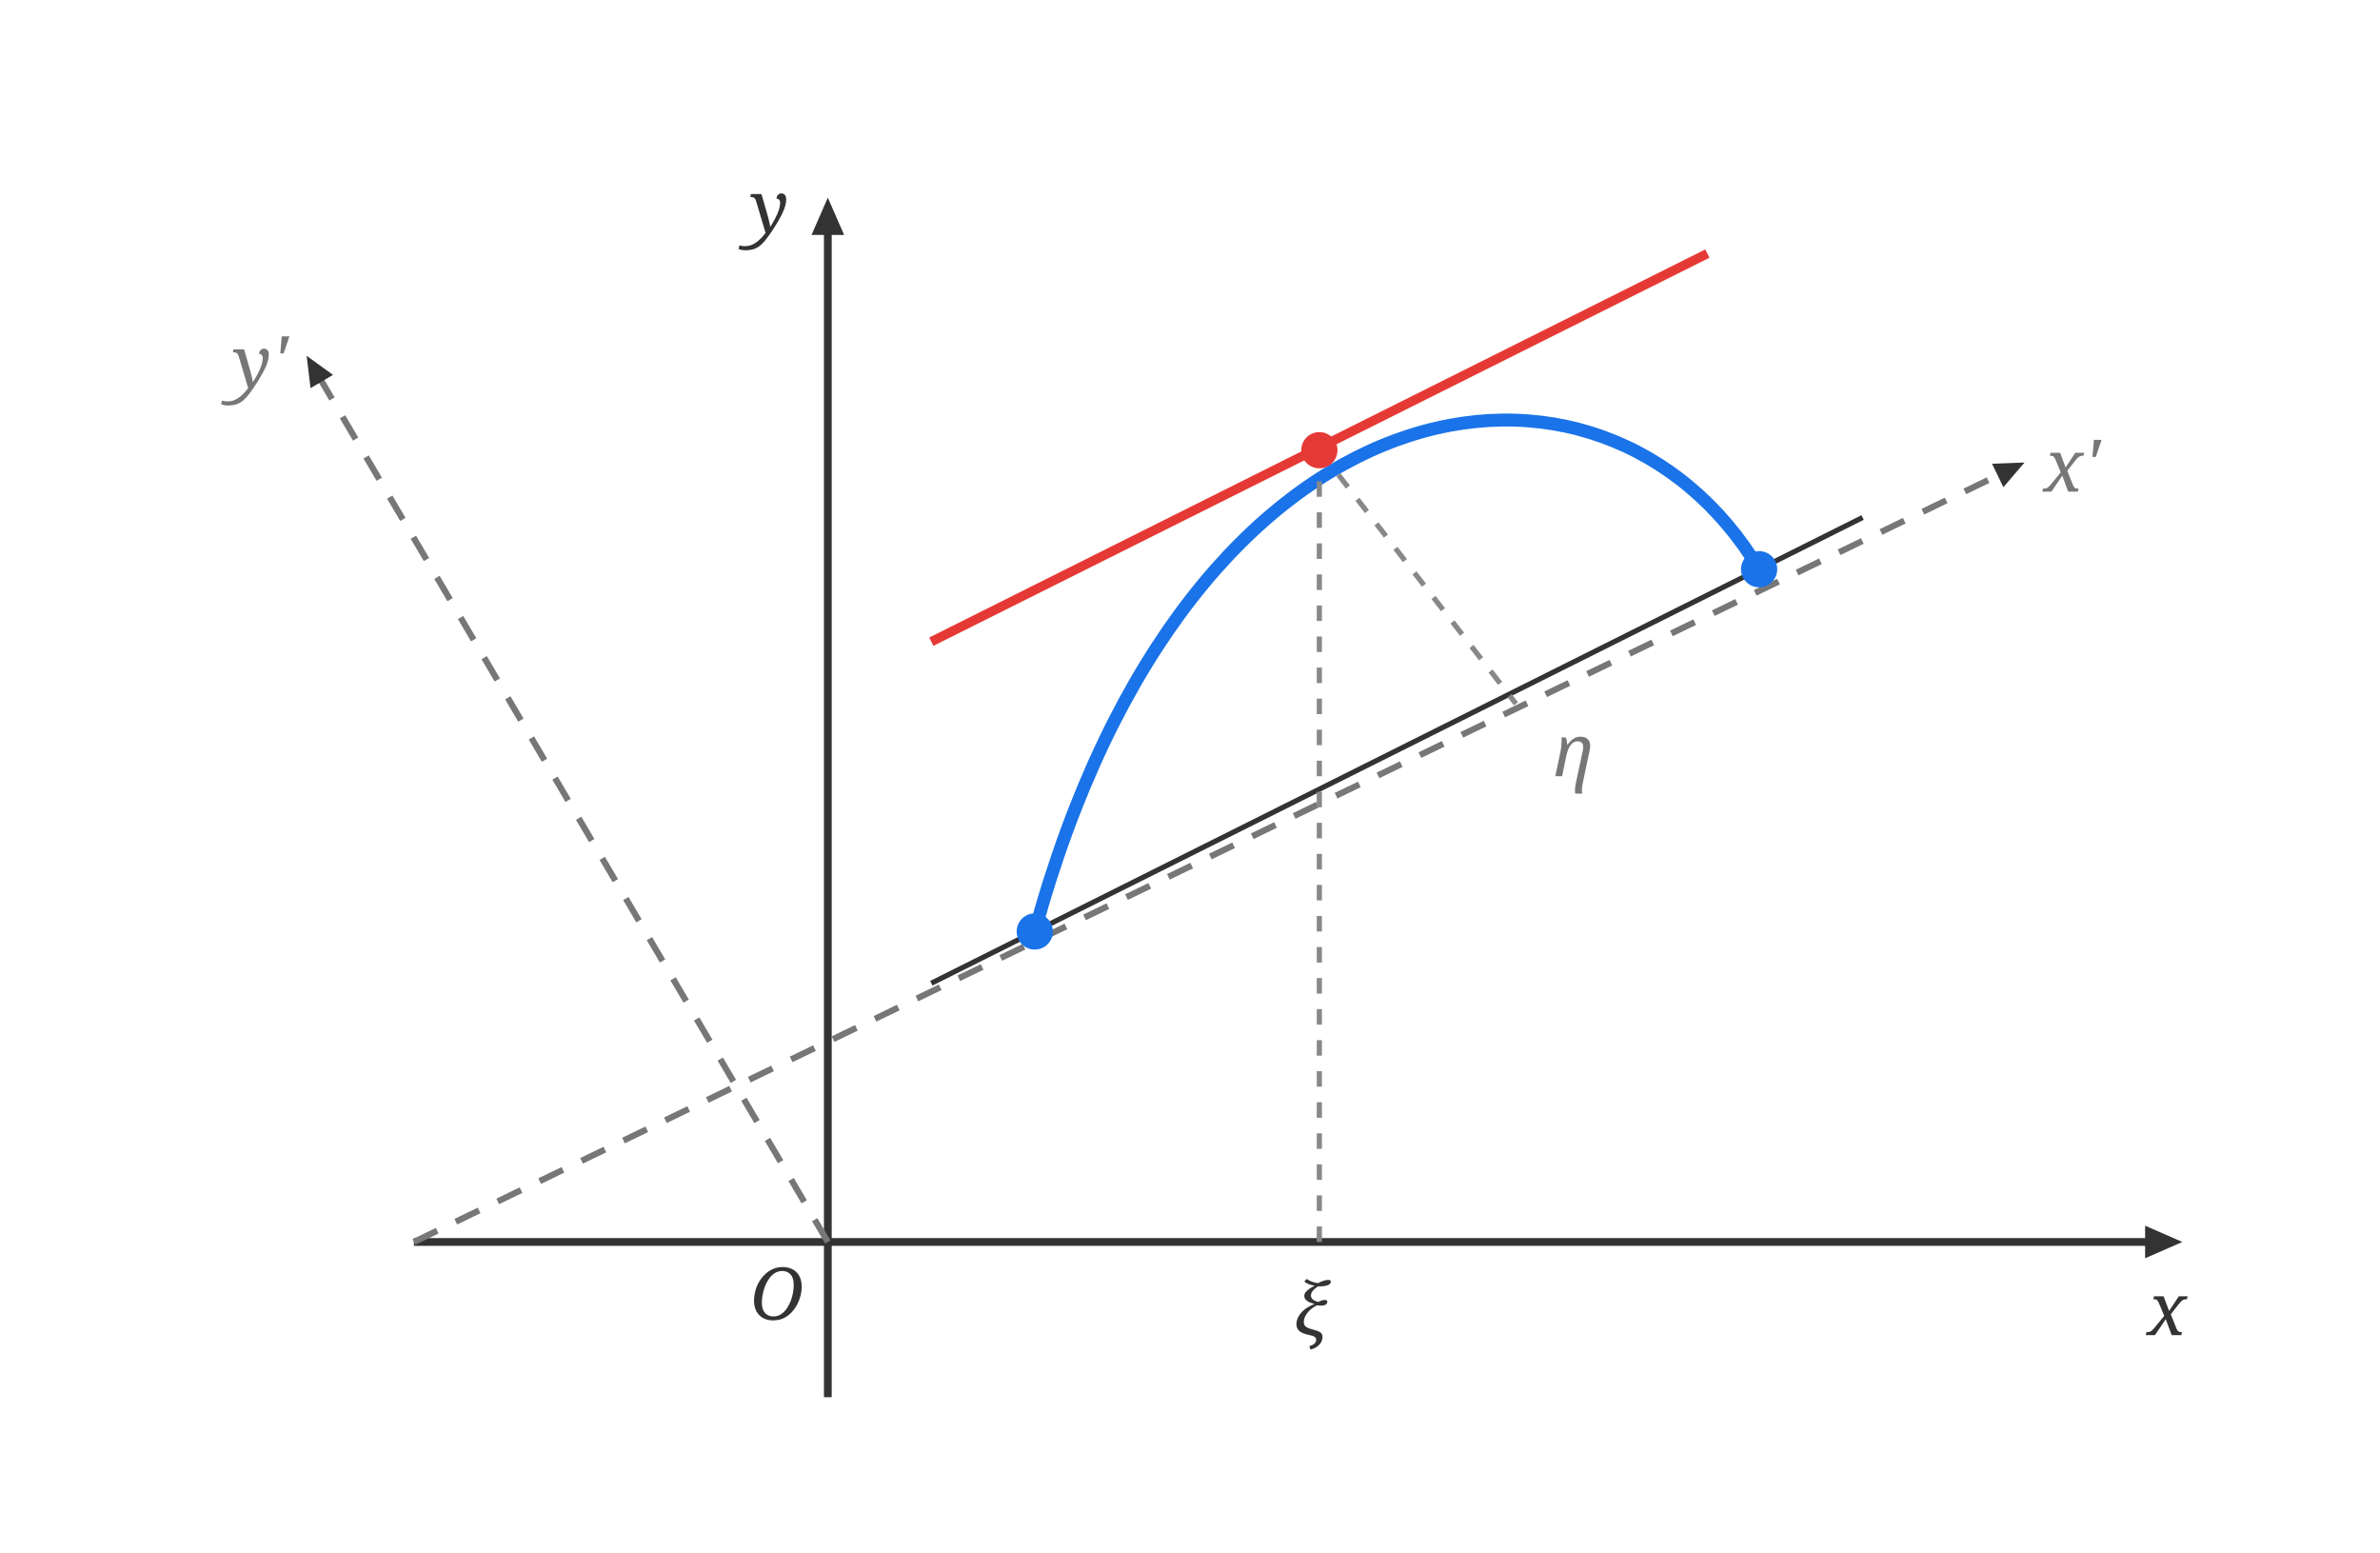
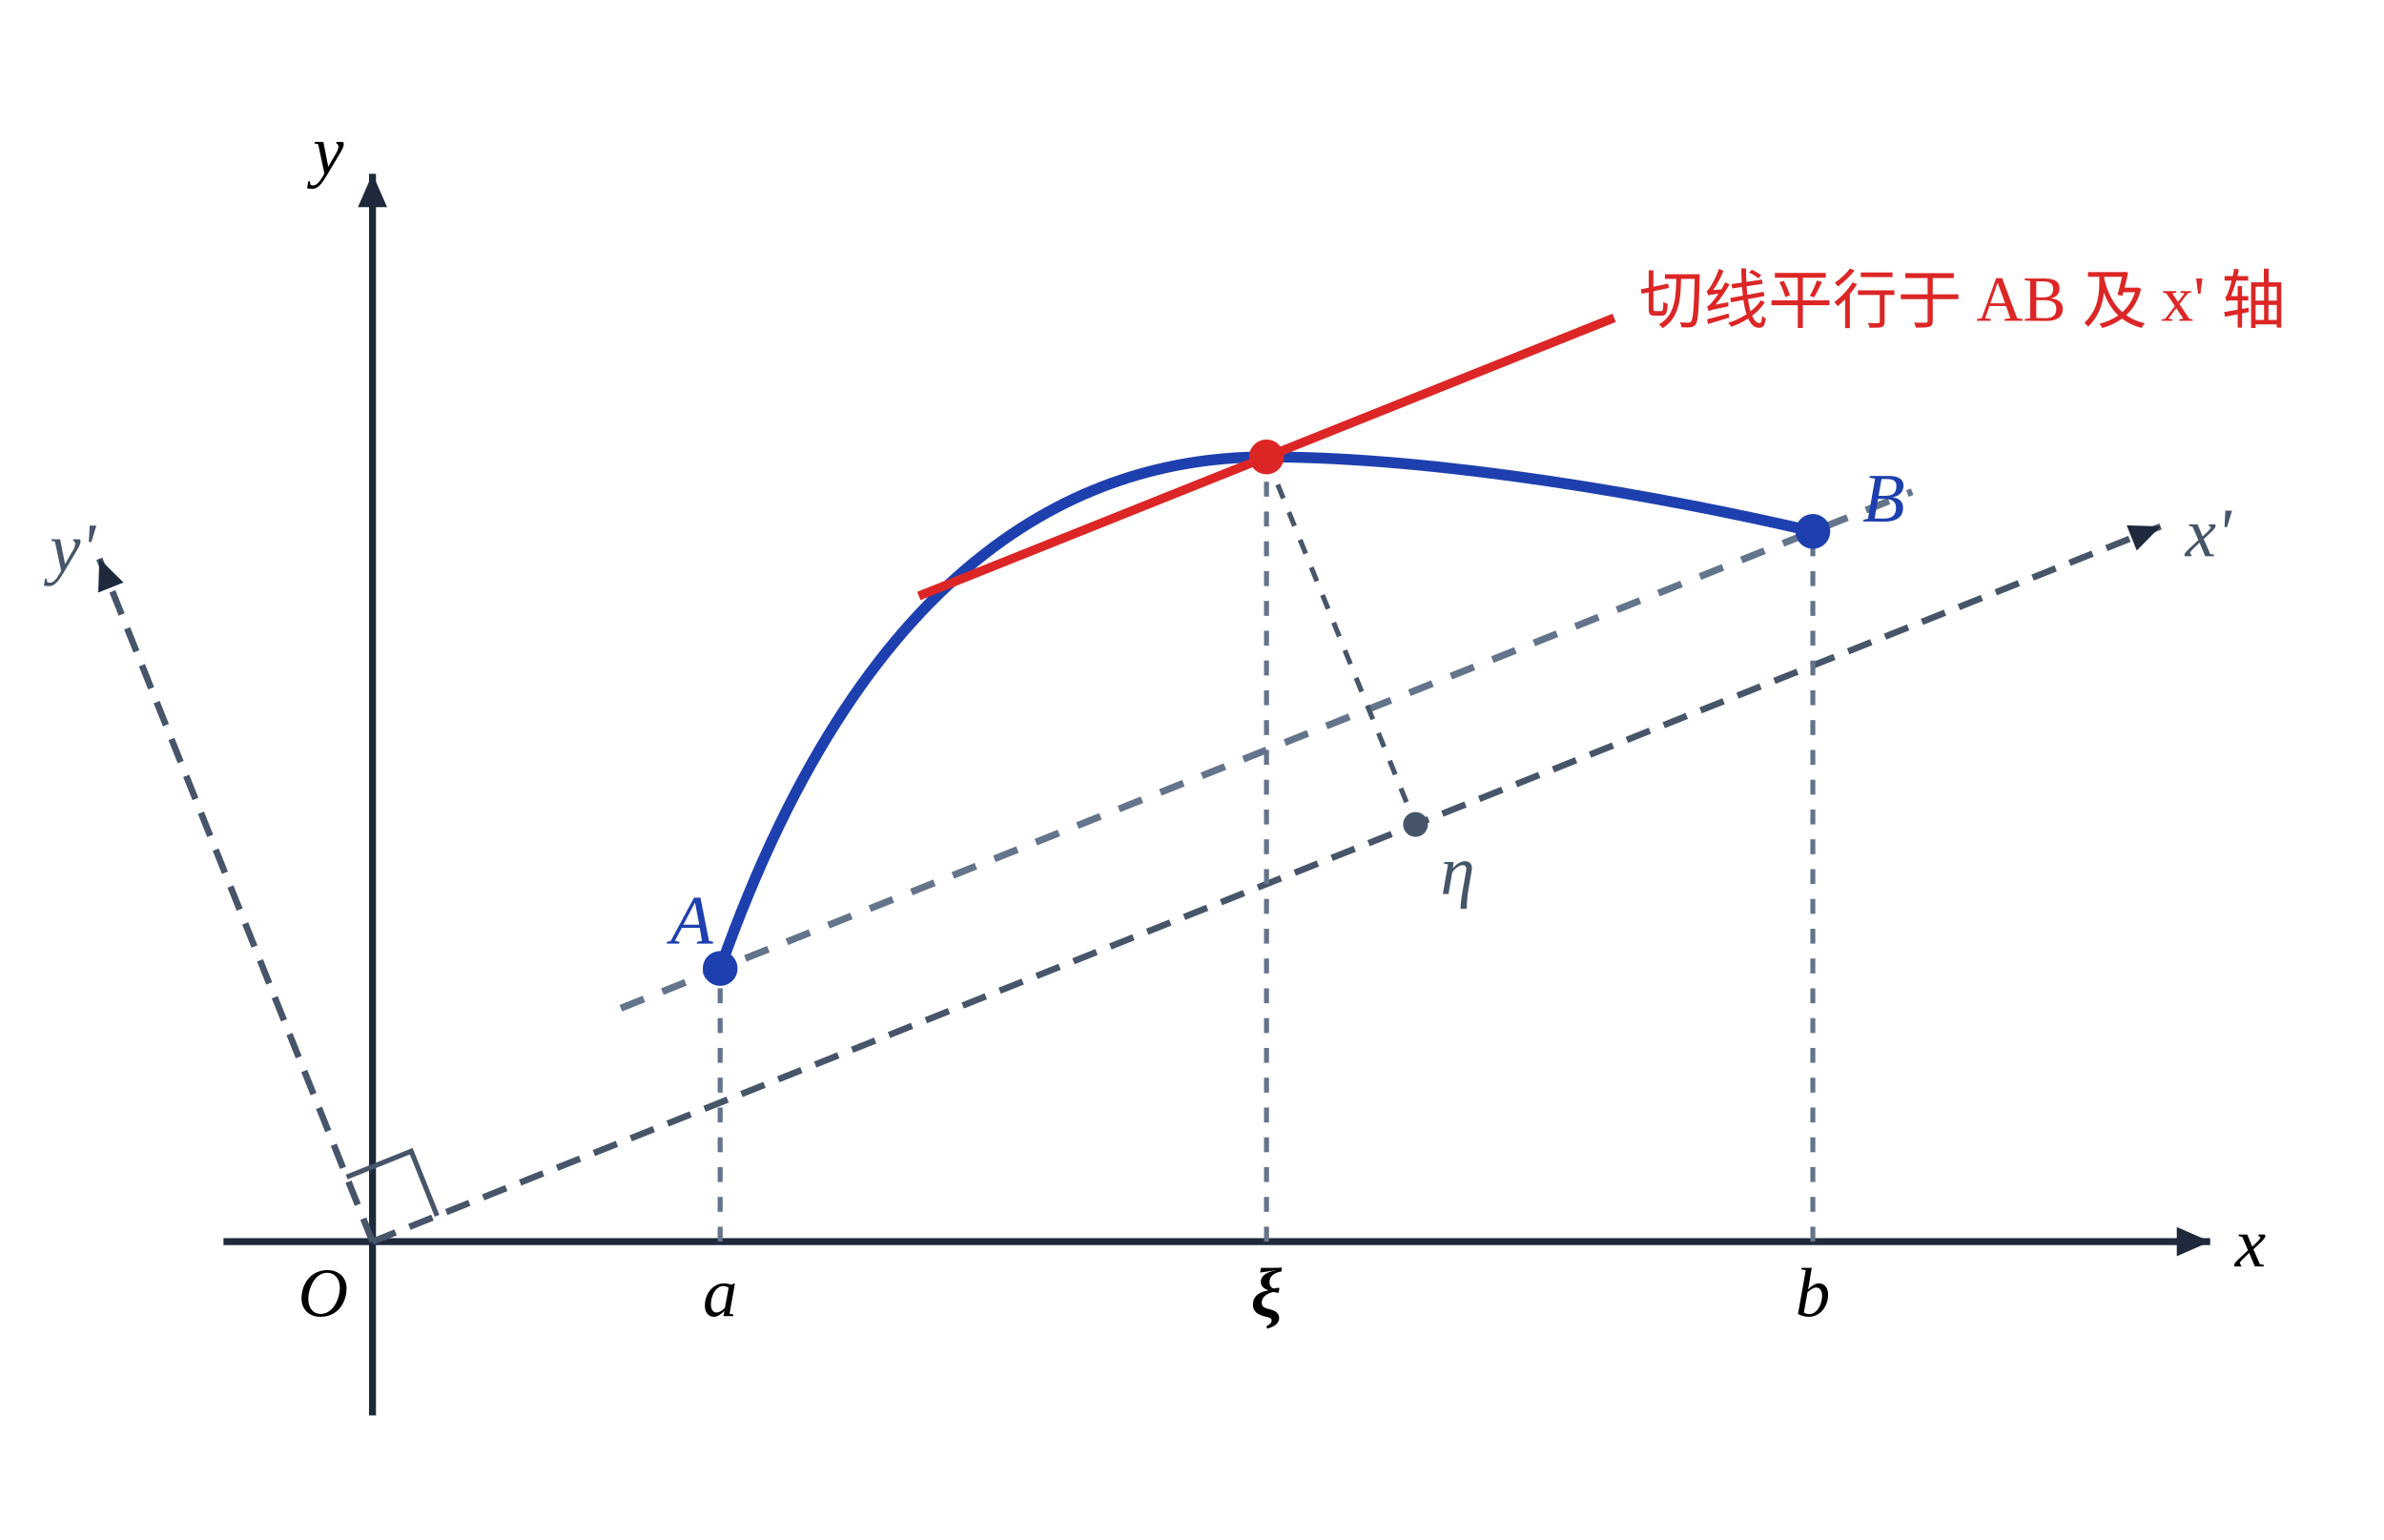
- <svg xmlns="http://www.w3.org/2000/svg" viewBox="0 0 460 300" width="100%" height="auto">
+ <svg xmlns="http://www.w3.org/2000/svg" viewBox="0 0 480 310" width="100%" height="auto" style="max-width:480px; font-family:'Times New Roman', serif; font-size:14px;">
  <defs>
-     <marker id="arrow4" viewBox="0 0 10 10" refX="6" refY="5" markerWidth="6" markerHeight="6" orient="auto-start-reverse">
-       <path d="M 0 1.5 L 8 5 L 0 8.5 z" fill="var(--text-primary, #333)" />
+     <marker id="arr5" viewBox="0 0 10 10" refX="8" refY="5" markerWidth="6" markerHeight="6" orient="auto-start-reverse">
+       <path d="M 0 1.5 L 8 5 L 0 8.5 z" fill="#1e293b" />
+     </marker>
+     <marker id="arr5_red" viewBox="0 0 10 10" refX="8" refY="5" markerWidth="6" markerHeight="6" orient="auto-start-reverse">
+       <path d="M 0 1.5 L 8 5 L 0 8.5 z" fill="#dc2626" />
+     </marker>
+     <marker id="arr5_blue" viewBox="0 0 10 10" refX="8" refY="5" markerWidth="6" markerHeight="6" orient="auto-start-reverse">
+       <path d="M 0 1.5 L 8 5 L 0 8.5 z" fill="#1e40af" />
    </marker>
  </defs>
-   <line x1="80" y1="240" x2="420" y2="240" stroke="var(--text-primary, #333)" stroke-width="1.5" marker-end="url(#arrow4)" />
-   <text x="415" y="258" font-size="14" font-family="KaTeX_Math, serif" font-style="italic" fill="var(--text-primary, #333)">x</text>
-   <line x1="160" y1="270" x2="160" y2="40" stroke="var(--text-primary, #333)" stroke-width="1.5" marker-end="url(#arrow4)" />
-   <text x="145" y="45" font-size="14" font-family="KaTeX_Math, serif" font-style="italic" fill="var(--text-primary, #333)">y</text>
-   <text x="145" y="255" font-size="14" font-family="KaTeX_Math, serif" font-style="italic" fill="var(--text-primary, #333)">O</text>
-   <line x1="80" y1="240" x2="390" y2="90" stroke="var(--text-muted, #777)" stroke-width="1.2" stroke-dasharray="5 4" marker-end="url(#arrow4)" />
-   <text x="395" y="95" font-size="14" font-family="KaTeX_Math, serif" font-style="italic" fill="var(--text-muted, #777)">x'</text>
-   <line x1="160" y1="240" x2="60" y2="70" stroke="var(--text-muted, #777)" stroke-width="1.2" stroke-dasharray="5 4" marker-end="url(#arrow4)" />
-   <text x="45" y="75" font-size="14" font-family="KaTeX_Math, serif" font-style="italic" fill="var(--text-muted, #777)">y'</text>
-   <path d="M 200 180 C 230 70, 310 60, 340 110" fill="none" stroke="var(--primary-accent, #1a73e8)" stroke-width="2.5" />
-   <line x1="180" y1="190" x2="360" y2="100" stroke="var(--text-primary, #333)" stroke-width="1" />
-   <line x1="180" y1="124" x2="330" y2="49" stroke="#e53935" stroke-width="1.8" />
-   <line x1="255" y1="87" x2="255" y2="240" stroke="var(--text-muted, #888)" stroke-width="1" stroke-dasharray="3 3" />
-   <text x="250" y="258" font-size="14" font-family="KaTeX_Math, serif" font-style="italic" fill="var(--text-primary, #333)">ξ</text>
-   <line x1="255" y1="87" x2="293" y2="136" stroke="var(--text-muted, #888)" stroke-width="1" stroke-dasharray="3 3" />
-   <text x="300" y="150" font-size="14" font-family="KaTeX_Math, serif" font-style="italic" fill="var(--text-muted, #777)">η</text>
-   <circle cx="200" cy="180" r="3.5" fill="var(--primary-accent, #1a73e8)" />
-   <circle cx="340" cy="110" r="3.5" fill="var(--primary-accent, #1a73e8)" />
-   <circle cx="255" cy="87" r="3.5" fill="#e53935" />
+   <line x1="45" y1="250" x2="445" y2="250" stroke="#1e293b" stroke-width="1.4" marker-end="url(#arr5)" />
+   <line x1="75" y1="285" x2="75" y2="35" stroke="#1e293b" stroke-width="1.4" marker-end="url(#arr5)" />
+   <text x="450" y="255" font-style="italic">x</text>
+   <text x="63" y="35" font-style="italic">y</text>
+   <text x="60" y="265" font-style="italic">O</text>
+   <line x1="125" y1="203" x2="385" y2="99" stroke="#64748b" stroke-width="1.4" stroke-dasharray="5,4" />
+   <line x1="75" y1="250" x2="435" y2="106" stroke="#475569" stroke-width="1.3" stroke-dasharray="5,3" marker-end="url(#arr5)" />
+   <text x="440" y="112" font-style="italic" fill="#475569">x'</text>
+   <line x1="75" y1="250" x2="20" y2="112.5" stroke="#475569" stroke-width="1.3" stroke-dasharray="5,3" marker-end="url(#arr5)" />
+   <text x="10" y="115" font-style="italic" fill="#475569">y'</text>
+   <path d="M 88,244.8 L 82.8,231.8 L 69.8,237" fill="none" stroke="#475569" stroke-width="1" />
+   <path d="M 145 195 C 175 110, 220 92, 255 92 C 290 92, 335 100, 365 107" fill="none" stroke="#1e40af" stroke-width="2.2" />
+   <line x1="185" y1="120" x2="325" y2="64" stroke="#dc2626" stroke-width="1.8" />
+   <text x="330" y="65" fill="#dc2626" font-size="13px">切线平行于 AB 及 x' 轴</text>
+   <line x1="145" y1="250" x2="145" y2="195" stroke="#64748b" stroke-width="1" stroke-dasharray="3,3" />
+   <line x1="365" y1="250" x2="365" y2="107" stroke="#64748b" stroke-width="1" stroke-dasharray="3,3" />
+   <line x1="255" y1="250" x2="255" y2="92" stroke="#64748b" stroke-width="1" stroke-dasharray="3,3" />
+   <line x1="255" y1="92" x2="285" y2="166" stroke="#475569" stroke-width="1" stroke-dasharray="3,3" />
+   <circle cx="285" cy="166" r="2.5" fill="#475569" />
+   <text x="290" y="180" font-style="italic" fill="#475569">η</text>
+   <circle cx="145" cy="195" r="3.5" fill="#1e40af" />
+   <circle cx="365" cy="107" r="3.5" fill="#1e40af" />
+   <circle cx="255" cy="92" r="3.5" fill="#dc2626" />
+   <text x="135" y="190" font-style="italic" fill="#1e40af">A</text>
+   <text x="375" y="105" font-style="italic" fill="#1e40af">B</text>
+   <text x="145" y="265" text-anchor="middle" font-style="italic">a</text>
+   <text x="255" y="265" text-anchor="middle" font-style="italic" font-weight="bold">ξ</text>
+   <text x="365" y="265" text-anchor="middle" font-style="italic">b</text>
</svg>
